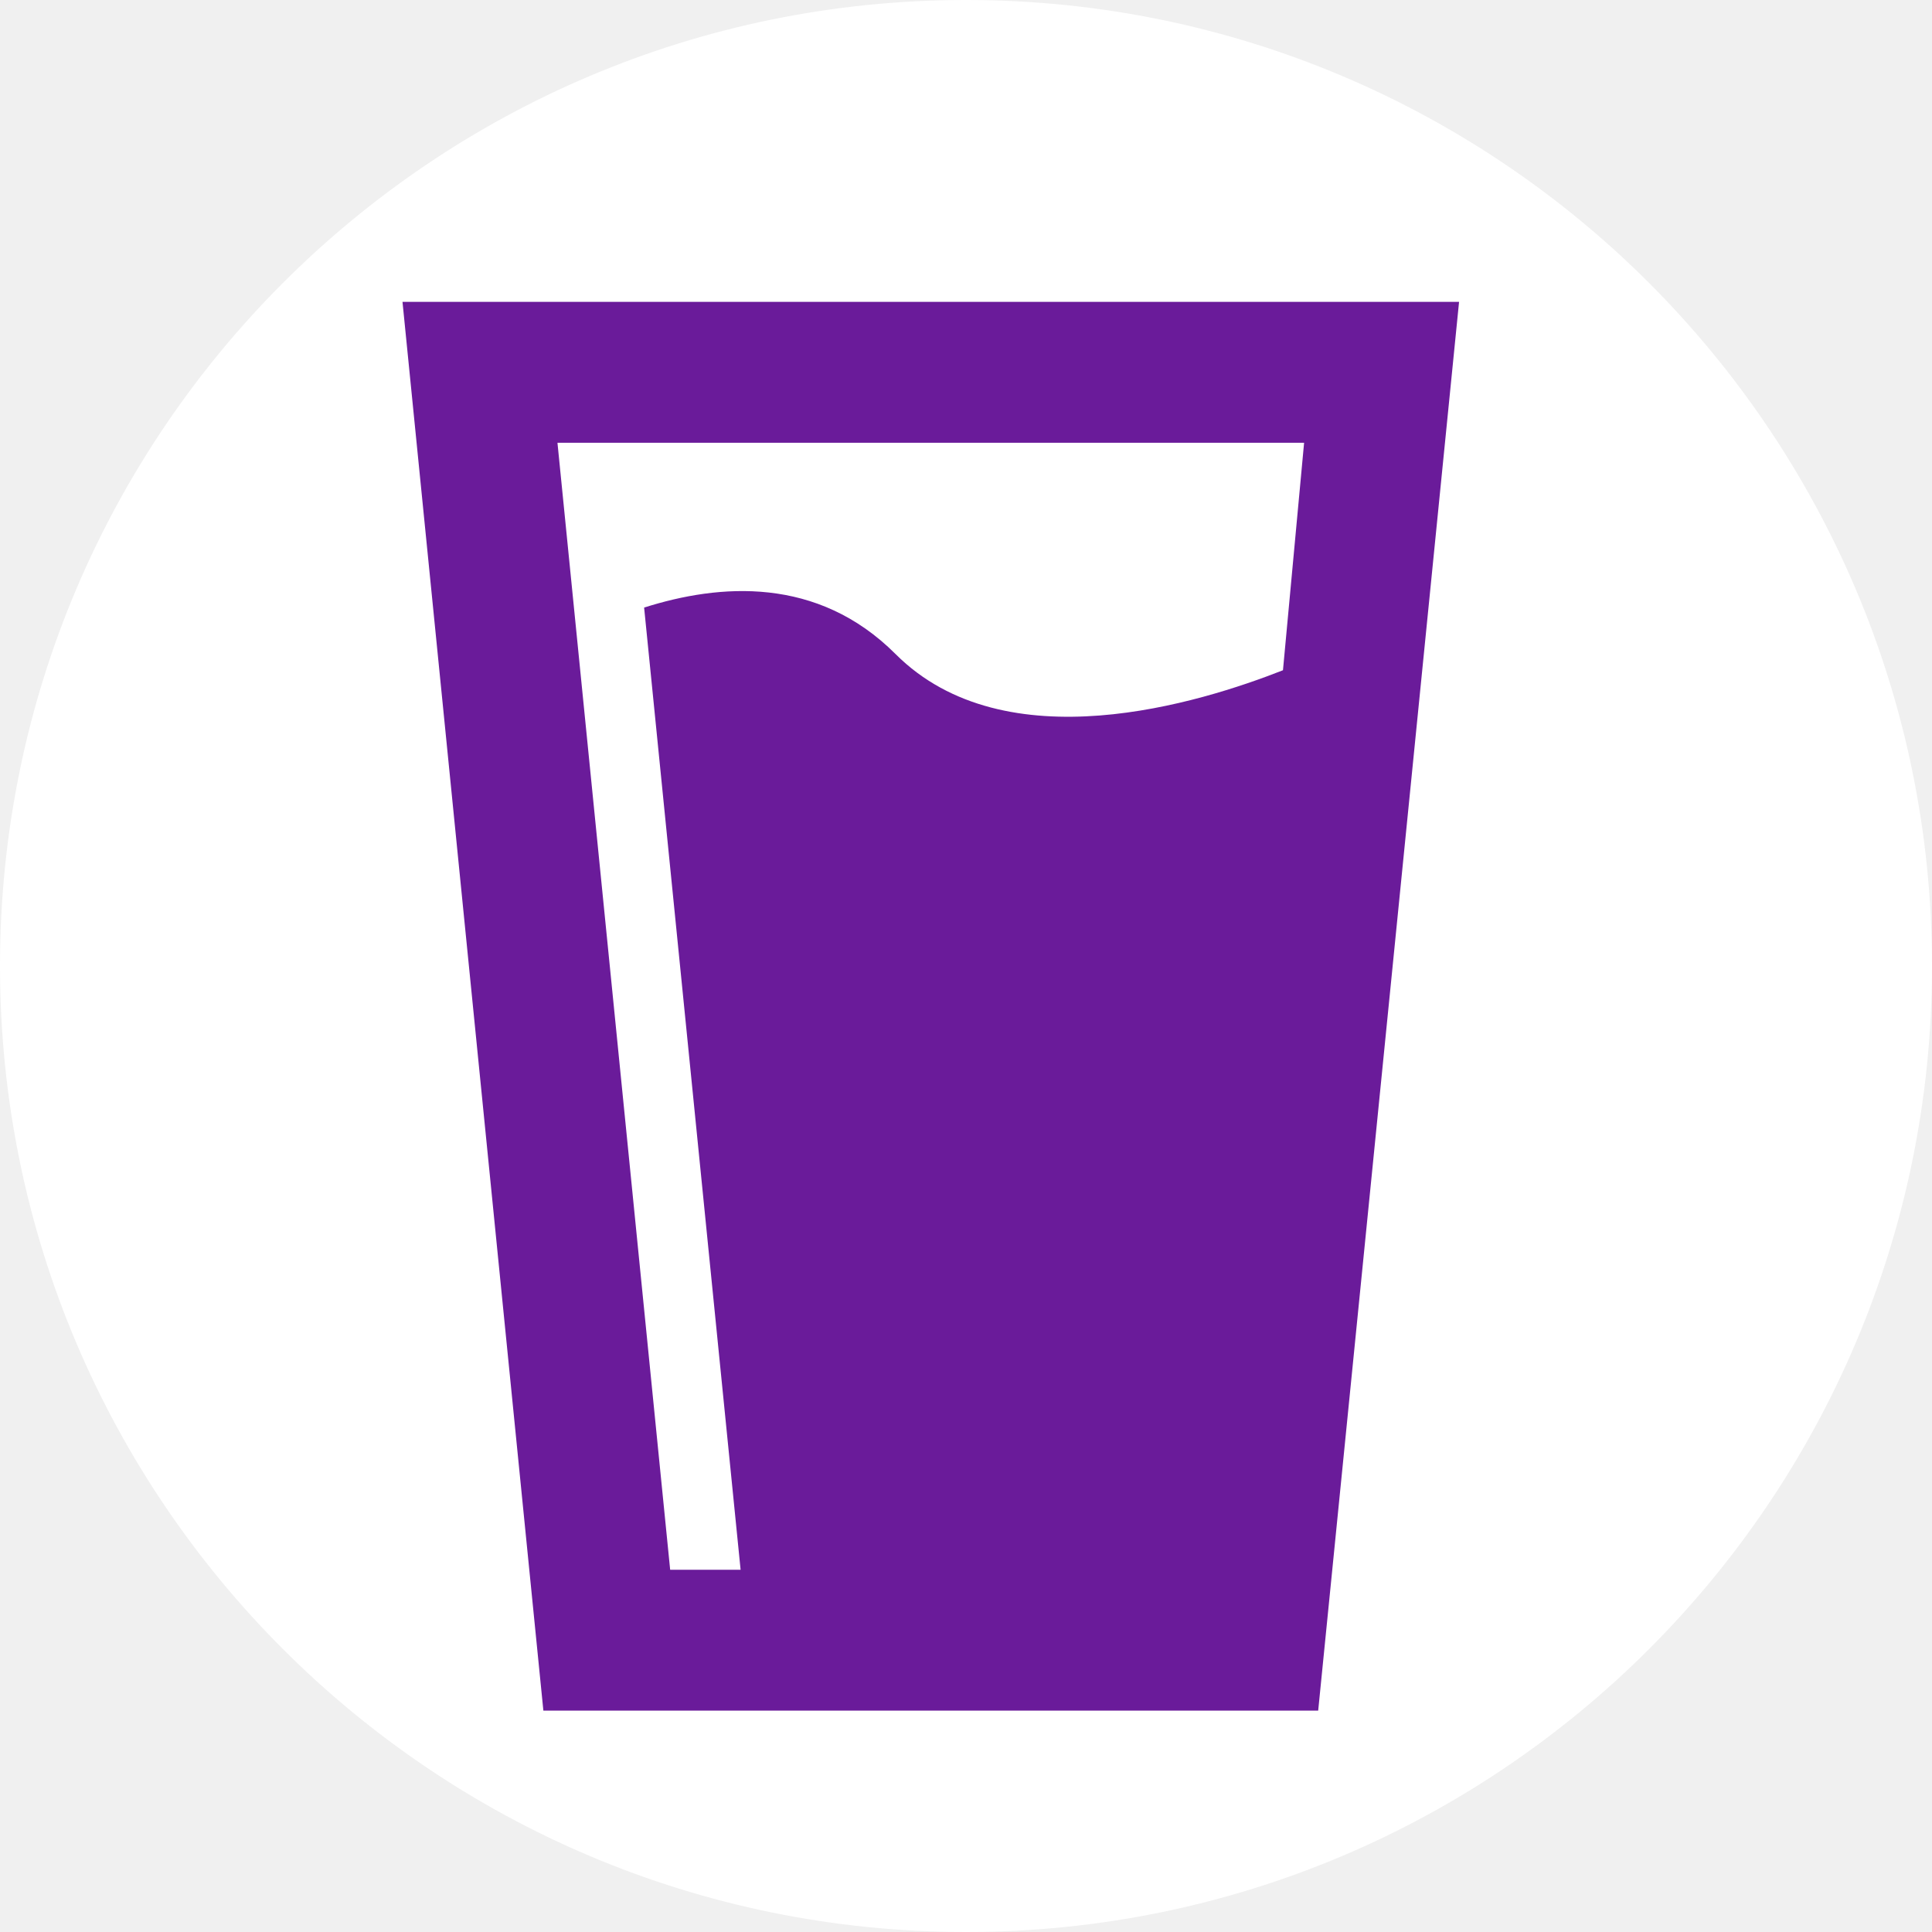
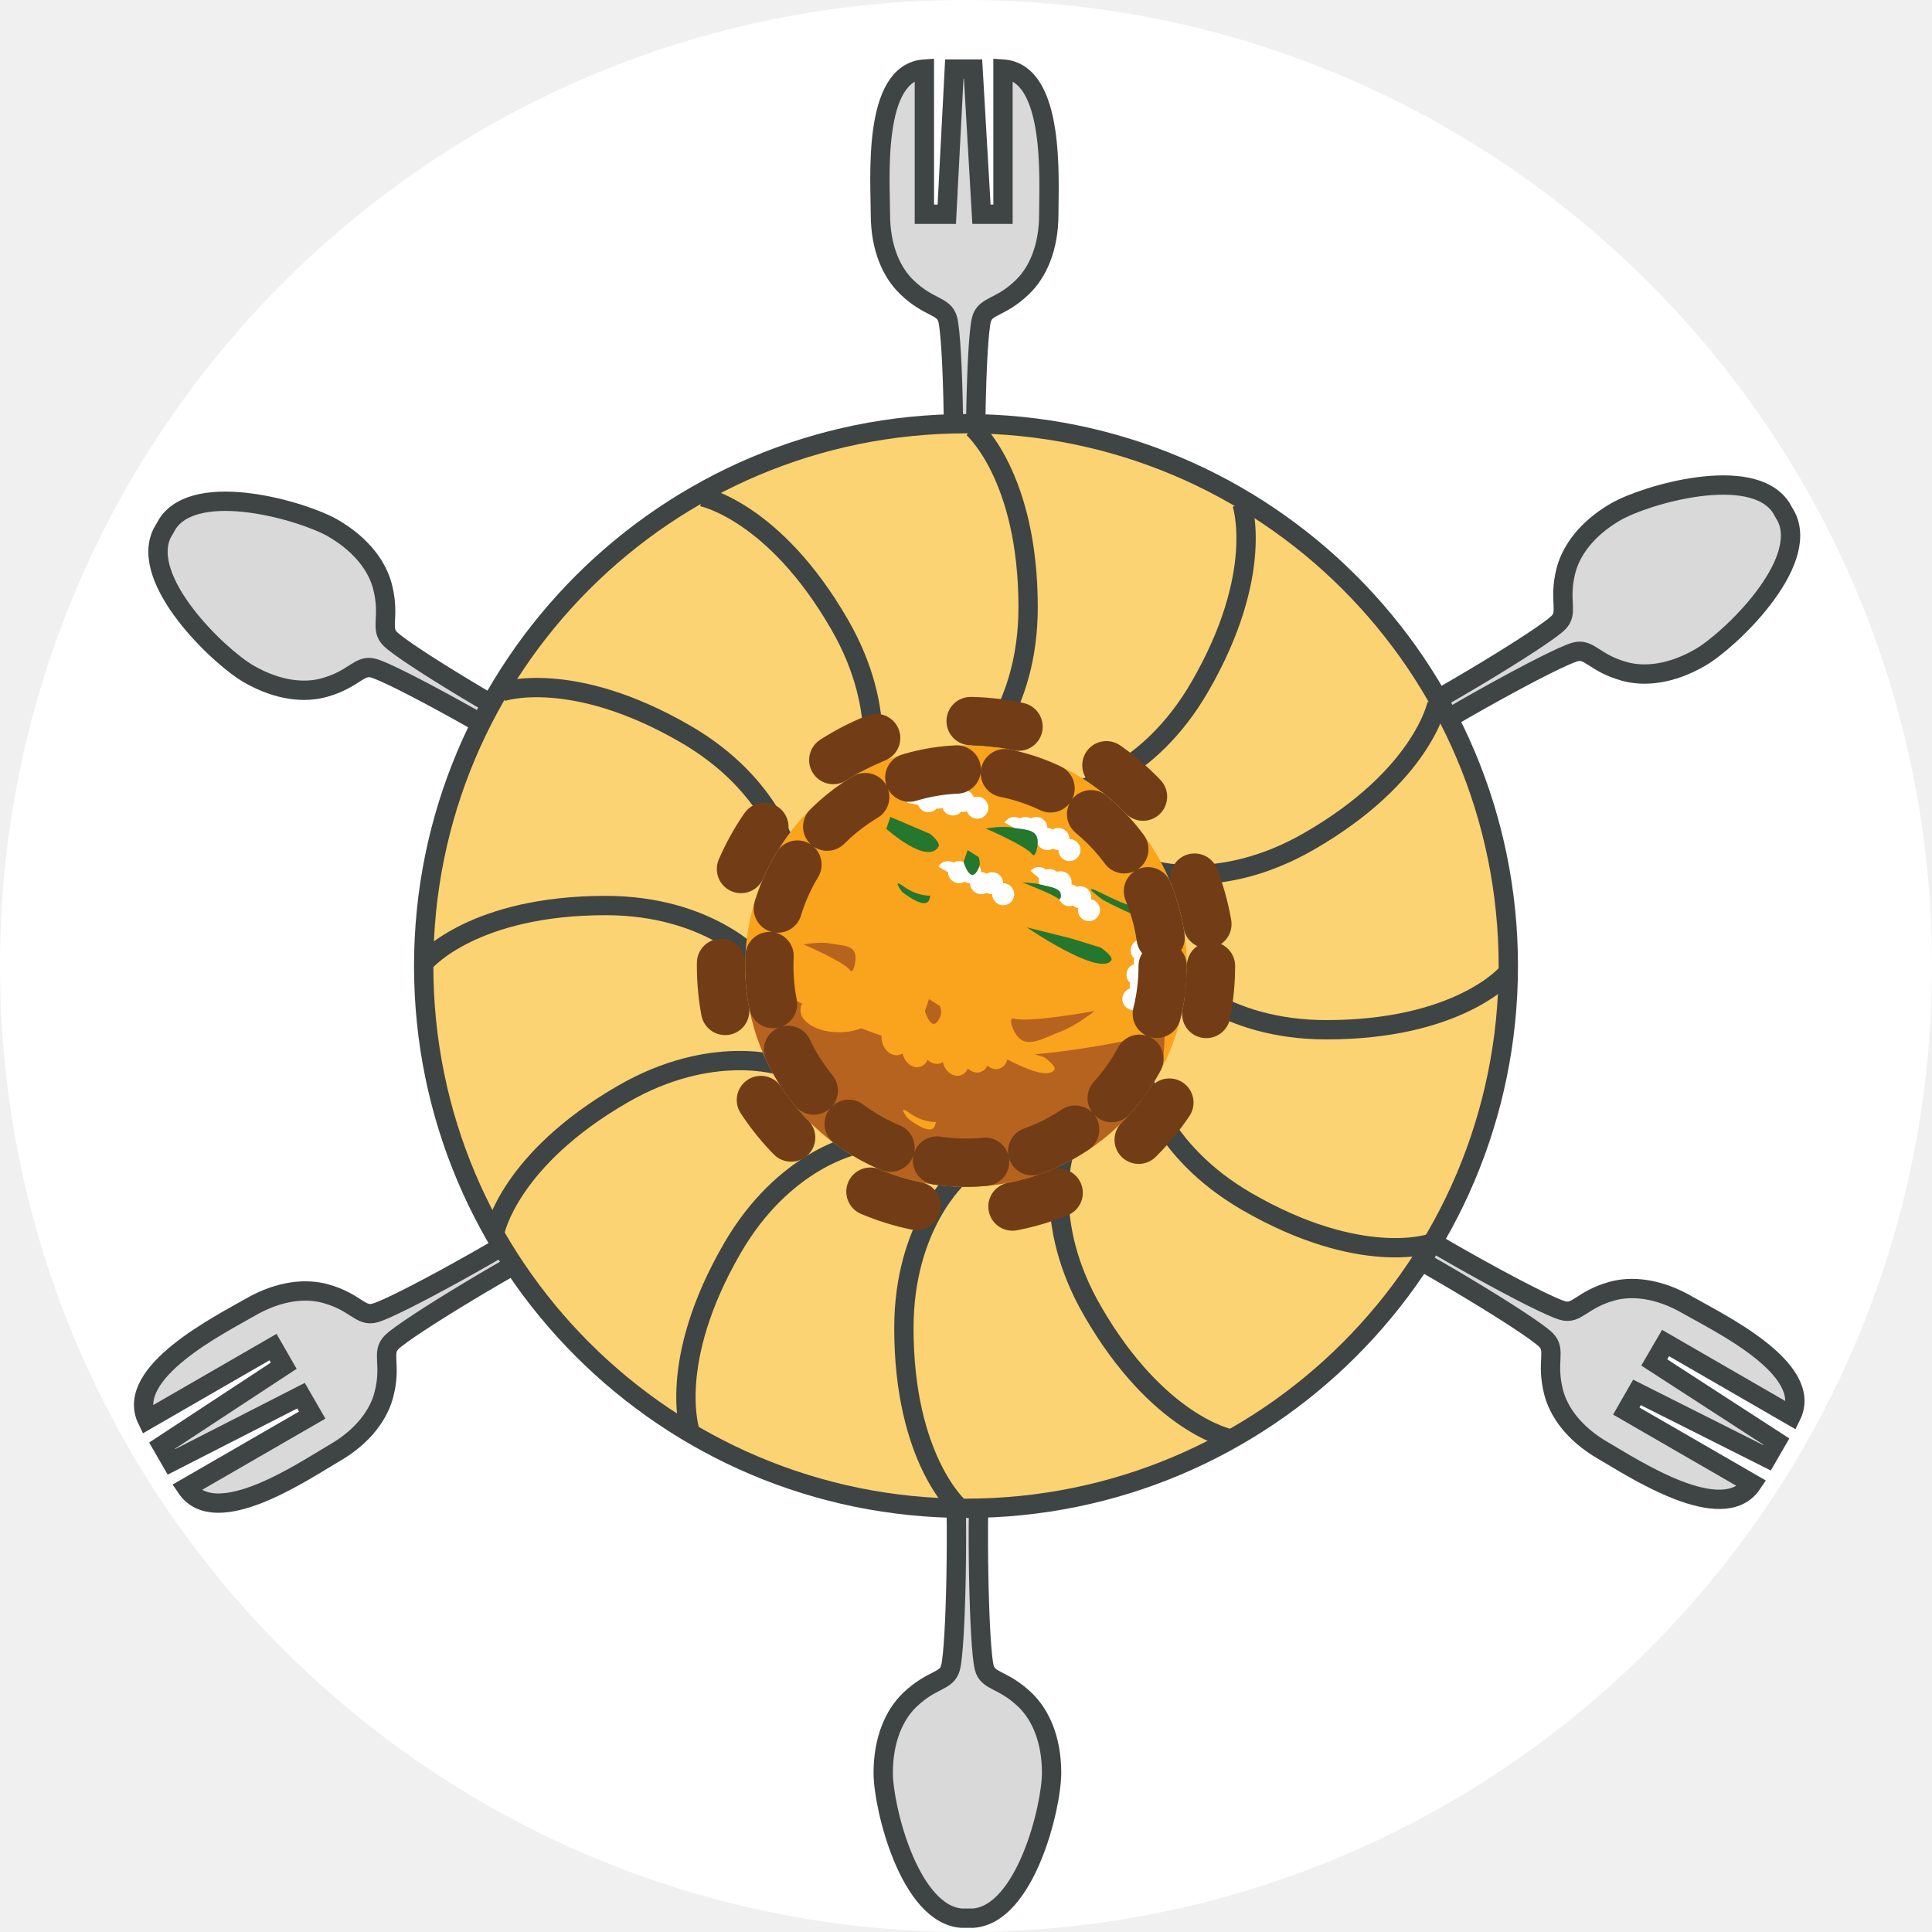
- <svg xmlns="http://www.w3.org/2000/svg" width="48" height="48" viewBox="0 0 48 48" fill="none">
-   <circle cx="24" cy="24" r="24" fill="white" />
-   <path d="M10 7.5H36.25L32.75 42.5H13.5L10 7.5ZM13.85 11L16.65 39H18.4L16.003 15.095C17.875 14.5 20.308 14.307 22.25 16.25C24.98 18.98 29.828 17.457 31.875 16.652L32.4 11H13.85Z" fill="#6A1B9A" />
+ <svg xmlns="http://www.w3.org/2000/svg" width="20" height="20" viewBox="0 0 20 20" fill="none">
+   <circle cx="10" cy="10" r="10" fill="white" />
+   <path d="M7.66 8.392C7.94 8.508 8.04 8.781 7.903 9.024L7.883 9.057C7.742 9.298 7.455 9.347 7.214 9.163C6.973 8.979 6.211 8.271 5.774 7.974C5.277 7.636 4.087 6.979 3.867 6.917C3.717 6.876 3.672 7.029 3.36 7.117C3.158 7.175 2.881 7.153 2.574 6.976C2.267 6.799 1.44 6.008 1.678 5.52L1.736 5.419C2.04 4.968 3.138 5.289 3.445 5.466C3.753 5.644 3.91 5.873 3.961 6.077C4.04 6.391 3.93 6.507 4.041 6.615C4.204 6.776 5.368 7.477 5.91 7.739C6.385 7.969 7.38 8.275 7.66 8.392Z" fill="#D9D9D9" stroke="#3F4444" stroke-width="0.2" />
+   <path d="M9.569 13.241C9.53 12.94 9.716 12.716 9.995 12.714H10.034C10.313 12.716 10.499 12.94 10.46 13.241C10.421 13.541 10.189 14.556 10.15 15.083C10.106 15.682 10.132 17.041 10.189 17.263C10.227 17.413 10.383 17.376 10.615 17.601C10.766 17.748 10.886 17.998 10.886 18.353C10.886 18.708 10.615 19.819 10.073 19.857H9.956C9.414 19.819 9.143 18.708 9.143 18.353C9.143 17.998 9.263 17.748 9.414 17.601C9.646 17.376 9.801 17.413 9.84 17.263C9.897 17.041 9.923 15.682 9.879 15.083C9.84 14.556 9.608 13.541 9.569 13.241Z" fill="#D9D9D9" stroke="#3F4444" stroke-width="0.2" />
+   <path d="M12.957 8.995C12.716 9.179 12.43 9.13 12.288 8.889L12.269 8.856C12.131 8.613 12.232 8.34 12.511 8.224C12.791 8.107 13.787 7.801 14.262 7.571C14.803 7.309 15.967 6.608 16.131 6.447C16.241 6.339 16.131 6.223 16.21 5.909C16.262 5.705 16.419 5.476 16.726 5.298C17.033 5.121 18.131 4.8 18.435 5.251L18.493 5.352C18.732 5.84 17.905 6.631 17.598 6.808C17.29 6.985 17.013 7.007 16.811 6.949C16.499 6.861 16.454 6.708 16.305 6.749C16.084 6.811 14.895 7.468 14.397 7.806C13.961 8.103 13.198 8.811 12.957 8.995Z" fill="#D9D9D9" stroke="#3F4444" stroke-width="0.2" />
+   <path d="M10.431 7.331C10.47 7.632 10.284 7.855 10.005 7.857H9.966C9.687 7.855 9.501 7.632 9.54 7.331C9.579 7.03 9.811 6.015 9.85 5.489C9.894 4.889 9.868 3.53 9.811 3.308C9.772 3.158 9.617 3.196 9.385 2.97C9.234 2.824 9.114 2.573 9.114 2.218C9.114 1.864 9.027 0.752 9.569 0.715V2.218L9.801 2.218L9.879 0.715H10.073L10.16 2.218L10.383 2.218V0.715C10.925 0.752 10.857 1.864 10.857 2.218C10.857 2.573 10.737 2.824 10.586 2.97C10.354 3.196 10.199 3.158 10.16 3.308C10.103 3.53 10.077 4.889 10.121 5.489C10.16 6.015 10.392 7.03 10.431 7.331Z" fill="#D9D9D9" stroke="#3F4444" stroke-width="0.2" />
+   <path d="M12.383 12.093C12.103 11.976 12.003 11.704 12.14 11.461L12.16 11.427C12.301 11.187 12.588 11.137 12.829 11.321C13.07 11.505 13.832 12.214 14.269 12.511C14.766 12.849 15.956 13.506 16.177 13.567C16.326 13.609 16.371 13.456 16.683 13.367C16.885 13.31 17.162 13.331 17.469 13.509C17.776 13.686 18.783 14.166 18.544 14.655L17.242 13.903L17.125 14.104L18.389 14.923L18.292 15.091L16.946 14.414L16.835 14.607L18.137 15.359C17.834 15.81 16.905 15.196 16.598 15.018C16.29 14.841 16.133 14.611 16.082 14.408C16.003 14.094 16.113 13.978 16.002 13.869C15.839 13.709 14.675 13.007 14.133 12.746C13.658 12.516 12.663 12.21 12.383 12.093Z" fill="#D9D9D9" stroke="#3F4444" stroke-width="0.2" />
+   <path d="M7.229 11.347C7.47 11.163 7.756 11.212 7.898 11.452L7.917 11.486C8.055 11.729 7.954 12.001 7.674 12.118C7.395 12.235 6.399 12.541 5.924 12.771C5.383 13.032 4.219 13.734 4.055 13.894C3.944 14.003 4.055 14.119 3.975 14.433C3.924 14.636 3.767 14.866 3.46 15.043C3.153 15.221 2.234 15.852 1.93 15.401L3.232 14.649L3.116 14.448L1.775 15.133L1.678 14.965L2.937 14.138L2.826 13.945L1.523 14.697C1.285 14.208 2.281 13.711 2.588 13.534C2.895 13.356 3.173 13.335 3.375 13.393C3.686 13.481 3.731 13.634 3.881 13.592C4.102 13.531 5.291 12.874 5.789 12.536C6.225 12.239 6.988 11.53 7.229 11.347Z" fill="#D9D9D9" stroke="#3F4444" stroke-width="0.2" />
+   <circle cx="10" cy="10" r="5.614" fill="#FBD373" stroke="#3F4444" stroke-width="0.2" />
+   <path d="M10.071 4.429C10.071 4.429 10.643 4.927 10.643 6.286C10.643 7.357 10.071 7.857 10.071 7.857M7.268 5.142C7.268 5.142 8.012 5.287 8.691 6.464C9.227 7.392 8.982 8.111 8.982 8.111M5.196 7.161C5.196 7.161 5.913 6.915 7.09 7.595C8.018 8.13 8.165 8.875 8.165 8.875M4.411 9.946C4.411 9.946 4.91 9.374 6.269 9.374C7.34 9.374 7.84 9.946 7.84 9.946M5.124 12.75C5.124 12.75 5.27 12.006 6.447 11.326C7.375 10.79 8.094 11.035 8.094 11.035M7.144 14.821C7.144 14.821 6.898 14.104 7.578 12.927C8.113 11.999 8.858 11.852 8.858 11.852M9.929 15.606C9.929 15.606 9.357 15.107 9.357 13.749C9.357 12.677 9.929 12.177 9.929 12.177M12.732 14.893C12.732 14.893 11.988 14.747 11.309 13.57C10.773 12.642 11.018 11.924 11.018 11.924M14.804 12.873C14.804 12.873 14.087 13.119 12.91 12.44C11.982 11.904 11.835 11.159 11.835 11.159M15.589 10.089C15.589 10.089 15.09 10.66 13.731 10.66C12.66 10.66 12.16 10.089 12.16 10.089M14.876 7.285C14.876 7.285 14.73 8.029 13.553 8.708C12.625 9.244 11.906 8.999 11.906 8.999M12.856 5.213C12.856 5.213 13.102 5.93 12.422 7.107C11.887 8.035 11.142 8.182 11.142 8.182" stroke="#3F4444" stroke-width="0.2" />
+   <circle cx="10" cy="10" r="2.286" fill="#FAA31C" />
+   <path d="M10.614 8.686C10.635 8.686 10.654 8.68 10.671 8.67C10.688 8.68 10.707 8.686 10.728 8.686C10.728 8.749 10.779 8.8 10.842 8.8C10.863 8.8 10.883 8.794 10.899 8.785C10.916 8.794 10.936 8.8 10.957 8.8C10.957 8.863 11.008 8.914 11.071 8.914C11.134 8.914 11.185 8.863 11.185 8.8C11.185 8.737 11.134 8.686 11.071 8.686C11.071 8.623 11.02 8.571 10.957 8.571C10.936 8.571 10.916 8.577 10.899 8.587C10.883 8.577 10.863 8.571 10.842 8.571C10.842 8.508 10.791 8.457 10.728 8.457C10.707 8.457 10.688 8.463 10.671 8.472C10.654 8.463 10.635 8.457 10.614 8.457C10.593 8.457 10.573 8.463 10.557 8.472C10.548 8.467 10.539 8.464 10.529 8.461C10.513 8.457 10.496 8.456 10.479 8.459C10.463 8.462 10.447 8.468 10.433 8.478C10.42 8.488 10.408 8.501 10.4 8.515L10.499 8.571C10.499 8.635 10.551 8.686 10.614 8.686Z" fill="white" />
+   <path d="M9.928 9.143C9.949 9.143 9.968 9.137 9.985 9.128C10.002 9.137 10.021 9.143 10.042 9.143C10.042 9.206 10.094 9.257 10.157 9.257C10.177 9.257 10.197 9.252 10.214 9.242C10.231 9.252 10.25 9.257 10.271 9.257C10.271 9.32 10.322 9.371 10.385 9.371C10.448 9.371 10.499 9.32 10.499 9.257C10.499 9.194 10.448 9.143 10.385 9.143C10.385 9.08 10.334 9.029 10.271 9.029C10.25 9.029 10.231 9.034 10.214 9.044C10.197 9.034 10.177 9.029 10.157 9.029C10.157 8.965 10.105 8.914 10.042 8.914C10.021 8.914 10.002 8.92 9.985 8.93C9.968 8.92 9.949 8.914 9.928 8.914C9.907 8.914 9.888 8.92 9.871 8.93C9.862 8.925 9.853 8.921 9.843 8.918C9.827 8.914 9.81 8.913 9.794 8.916C9.777 8.919 9.761 8.926 9.748 8.935C9.734 8.945 9.723 8.958 9.714 8.972L9.814 9.029C9.814 9.092 9.865 9.143 9.928 9.143Z" fill="white" />
+   <path d="M10.845 9.224C10.866 9.227 10.886 9.226 10.905 9.219C10.919 9.232 10.937 9.241 10.958 9.245C10.946 9.307 10.987 9.367 11.049 9.379C11.069 9.383 11.089 9.381 11.108 9.374C11.122 9.387 11.14 9.396 11.161 9.4C11.149 9.462 11.19 9.522 11.252 9.534C11.314 9.546 11.373 9.505 11.385 9.443C11.397 9.381 11.357 9.321 11.294 9.309C11.306 9.247 11.266 9.188 11.204 9.176C11.183 9.172 11.163 9.174 11.145 9.18C11.13 9.167 11.112 9.158 11.091 9.154C11.103 9.092 11.063 9.032 11.001 9.021C10.98 9.017 10.96 9.018 10.942 9.025C10.927 9.012 10.909 9.003 10.888 8.999C10.868 8.995 10.848 8.997 10.829 9.003C10.822 8.997 10.813 8.991 10.805 8.987C10.789 8.98 10.773 8.976 10.756 8.976C10.739 8.975 10.723 8.979 10.707 8.986C10.692 8.993 10.678 9.003 10.668 9.016L10.755 9.09C10.743 9.152 10.784 9.212 10.845 9.224Z" fill="white" />
+   <path d="M11.709 9.871C11.715 9.891 11.726 9.908 11.741 9.921C11.736 9.94 11.736 9.96 11.742 9.98C11.682 9.999 11.648 10.062 11.666 10.123C11.672 10.143 11.683 10.16 11.697 10.173C11.693 10.192 11.693 10.212 11.699 10.232C11.639 10.25 11.605 10.314 11.623 10.375C11.641 10.435 11.705 10.469 11.766 10.451C11.826 10.433 11.86 10.369 11.842 10.308C11.902 10.29 11.936 10.226 11.918 10.166C11.912 10.146 11.901 10.129 11.887 10.116C11.891 10.097 11.891 10.076 11.885 10.056C11.945 10.038 11.979 9.974 11.961 9.914C11.955 9.894 11.944 9.877 11.93 9.864C11.934 9.845 11.934 9.824 11.928 9.805C11.922 9.785 11.911 9.768 11.897 9.754C11.899 9.745 11.9 9.735 11.9 9.725C11.899 9.708 11.895 9.691 11.887 9.676C11.88 9.661 11.869 9.648 11.856 9.638C11.842 9.628 11.827 9.62 11.811 9.617L11.786 9.728C11.725 9.747 11.691 9.81 11.709 9.871Z" fill="white" />
+   <path d="M9.648 8.402C9.667 8.395 9.684 8.383 9.697 8.369C9.716 8.372 9.736 8.371 9.756 8.365C9.776 8.424 9.841 8.456 9.901 8.436C9.921 8.429 9.937 8.417 9.95 8.403C9.969 8.406 9.989 8.405 10.009 8.398C10.03 8.458 10.095 8.49 10.154 8.469C10.214 8.449 10.246 8.384 10.225 8.324C10.205 8.265 10.14 8.233 10.08 8.253C10.06 8.194 9.995 8.162 9.935 8.182C9.915 8.189 9.899 8.201 9.886 8.215C9.867 8.212 9.847 8.213 9.827 8.219C9.806 8.16 9.741 8.128 9.682 8.148C9.662 8.155 9.645 8.167 9.633 8.181C9.614 8.178 9.593 8.179 9.574 8.185C9.554 8.192 9.537 8.204 9.525 8.218C9.515 8.217 9.505 8.216 9.495 8.217C9.478 8.218 9.462 8.223 9.447 8.231C9.432 8.239 9.42 8.25 9.41 8.264C9.4 8.277 9.393 8.293 9.39 8.31L9.503 8.331C9.523 8.39 9.588 8.422 9.648 8.402Z" fill="white" />
+   <path d="M9.217 8.457L9.626 8.631C9.626 8.631 9.741 8.721 9.715 8.765C9.597 8.959 9.175 8.58 9.175 8.58L9.217 8.457Z" fill="#25772E" />
+   <path d="M11.086 9.714L11.396 9.81C11.396 9.81 11.53 9.902 11.504 9.941C11.385 10.117 10.629 9.6 10.629 9.6L11.086 9.714Z" fill="#25772E" />
+   <path d="M10.017 8.8L10.131 8.873C10.131 8.873 10.154 8.932 10.135 8.978C10.05 9.183 9.975 8.923 9.975 8.923L10.017 8.8Z" fill="#25772E" />
+   <path d="M10.479 8.567C10.59 8.589 10.725 8.577 10.741 8.691C10.75 8.754 10.718 8.886 10.688 8.846C10.618 8.753 10.204 8.577 10.204 8.577C10.204 8.577 10.374 8.546 10.479 8.567Z" fill="#25772E" />
+   <path d="M10.778 9.158C10.86 9.18 10.954 9.188 10.977 9.241C10.99 9.269 10.981 9.325 10.956 9.304C10.897 9.255 10.585 9.135 10.585 9.135C10.585 9.135 10.702 9.138 10.778 9.158Z" fill="#25772E" />
+   <path d="M11.44 9.264C11.761 9.427 12.042 9.47 12.042 9.47C12.042 9.47 12.042 9.507 12.023 9.524C11.94 9.599 11.421 9.318 11.421 9.318C11.421 9.318 11.119 9.101 11.44 9.264Z" fill="#25772E" />
+   <path d="M9.358 9.179C9.495 9.279 9.631 9.272 9.631 9.272C9.631 9.272 9.625 9.308 9.613 9.327C9.558 9.411 9.339 9.233 9.339 9.233C9.339 9.233 9.221 9.079 9.358 9.179Z" fill="#25772E" />
+   <path fill-rule="evenodd" clip-rule="evenodd" d="M8.593 9.767C8.616 9.771 8.64 9.775 8.664 9.778C8.755 9.789 8.843 9.801 8.855 9.891C8.864 9.954 8.833 10.086 8.802 10.046C8.733 9.953 8.319 9.777 8.319 9.777C8.319 9.777 8.488 9.746 8.593 9.767ZM7.785 10.137C7.766 10.207 7.752 10.277 7.741 10.348C7.908 11.445 8.856 12.286 10 12.286C10.879 12.286 11.642 11.79 12.024 11.063C12.046 10.939 12.057 10.812 12.057 10.686C12.057 10.686 11.397 10.853 10.713 10.914L10.806 10.943C10.806 10.943 10.941 11.035 10.914 11.074C10.855 11.162 10.633 11.075 10.428 10.967C10.424 10.983 10.418 10.998 10.41 11.011C10.399 11.029 10.384 11.044 10.366 11.053C10.349 11.063 10.329 11.068 10.309 11.068C10.289 11.067 10.268 11.061 10.249 11.05C10.239 11.045 10.23 11.038 10.222 11.031C10.206 11.063 10.181 11.088 10.148 11.098C10.103 11.111 10.056 11.096 10.019 11.061C10.005 11.095 9.978 11.122 9.943 11.132C9.872 11.154 9.792 11.1 9.765 11.011C9.763 11.005 9.762 11 9.76 10.994C9.751 11.001 9.741 11.005 9.73 11.009C9.686 11.022 9.638 11.006 9.602 10.971C9.587 11.006 9.561 11.033 9.526 11.043C9.455 11.065 9.375 11.011 9.348 10.921C9.346 10.916 9.344 10.911 9.343 10.905C9.334 10.911 9.324 10.916 9.313 10.919C9.242 10.941 9.162 10.887 9.135 10.798C9.127 10.772 9.124 10.746 9.126 10.722C9.055 10.697 8.984 10.671 8.914 10.645C8.849 10.671 8.771 10.686 8.686 10.686C8.465 10.686 8.286 10.583 8.286 10.457C8.286 10.434 8.292 10.411 8.304 10.389C7.996 10.249 7.785 10.137 7.785 10.137ZM9.415 11.522C9.552 11.622 9.688 11.615 9.688 11.615C9.688 11.615 9.682 11.65 9.67 11.669C9.615 11.754 9.396 11.576 9.396 11.576C9.396 11.576 9.278 11.422 9.415 11.522ZM9.731 10.416L9.617 10.343L9.575 10.466C9.575 10.466 9.65 10.726 9.735 10.52C9.754 10.475 9.731 10.416 9.731 10.416ZM10.881 10.719C10.915 10.704 10.948 10.69 10.982 10.678C11.134 10.622 11.331 10.466 11.331 10.466C11.331 10.466 10.659 10.589 10.498 10.545C10.428 10.526 10.487 10.685 10.546 10.743C10.631 10.826 10.754 10.774 10.881 10.719Z" fill="#B76320" />
+   <circle cx="10" cy="10" r="2.036" stroke="#723D16" stroke-width="0.5" stroke-linecap="round" stroke-linejoin="round" stroke-dasharray="0.5 0.5" />
+   <circle cx="10" cy="10" r="2.536" stroke="#723D16" stroke-width="0.5" stroke-linecap="round" stroke-linejoin="round" stroke-dasharray="0.5 1" />
</svg>
